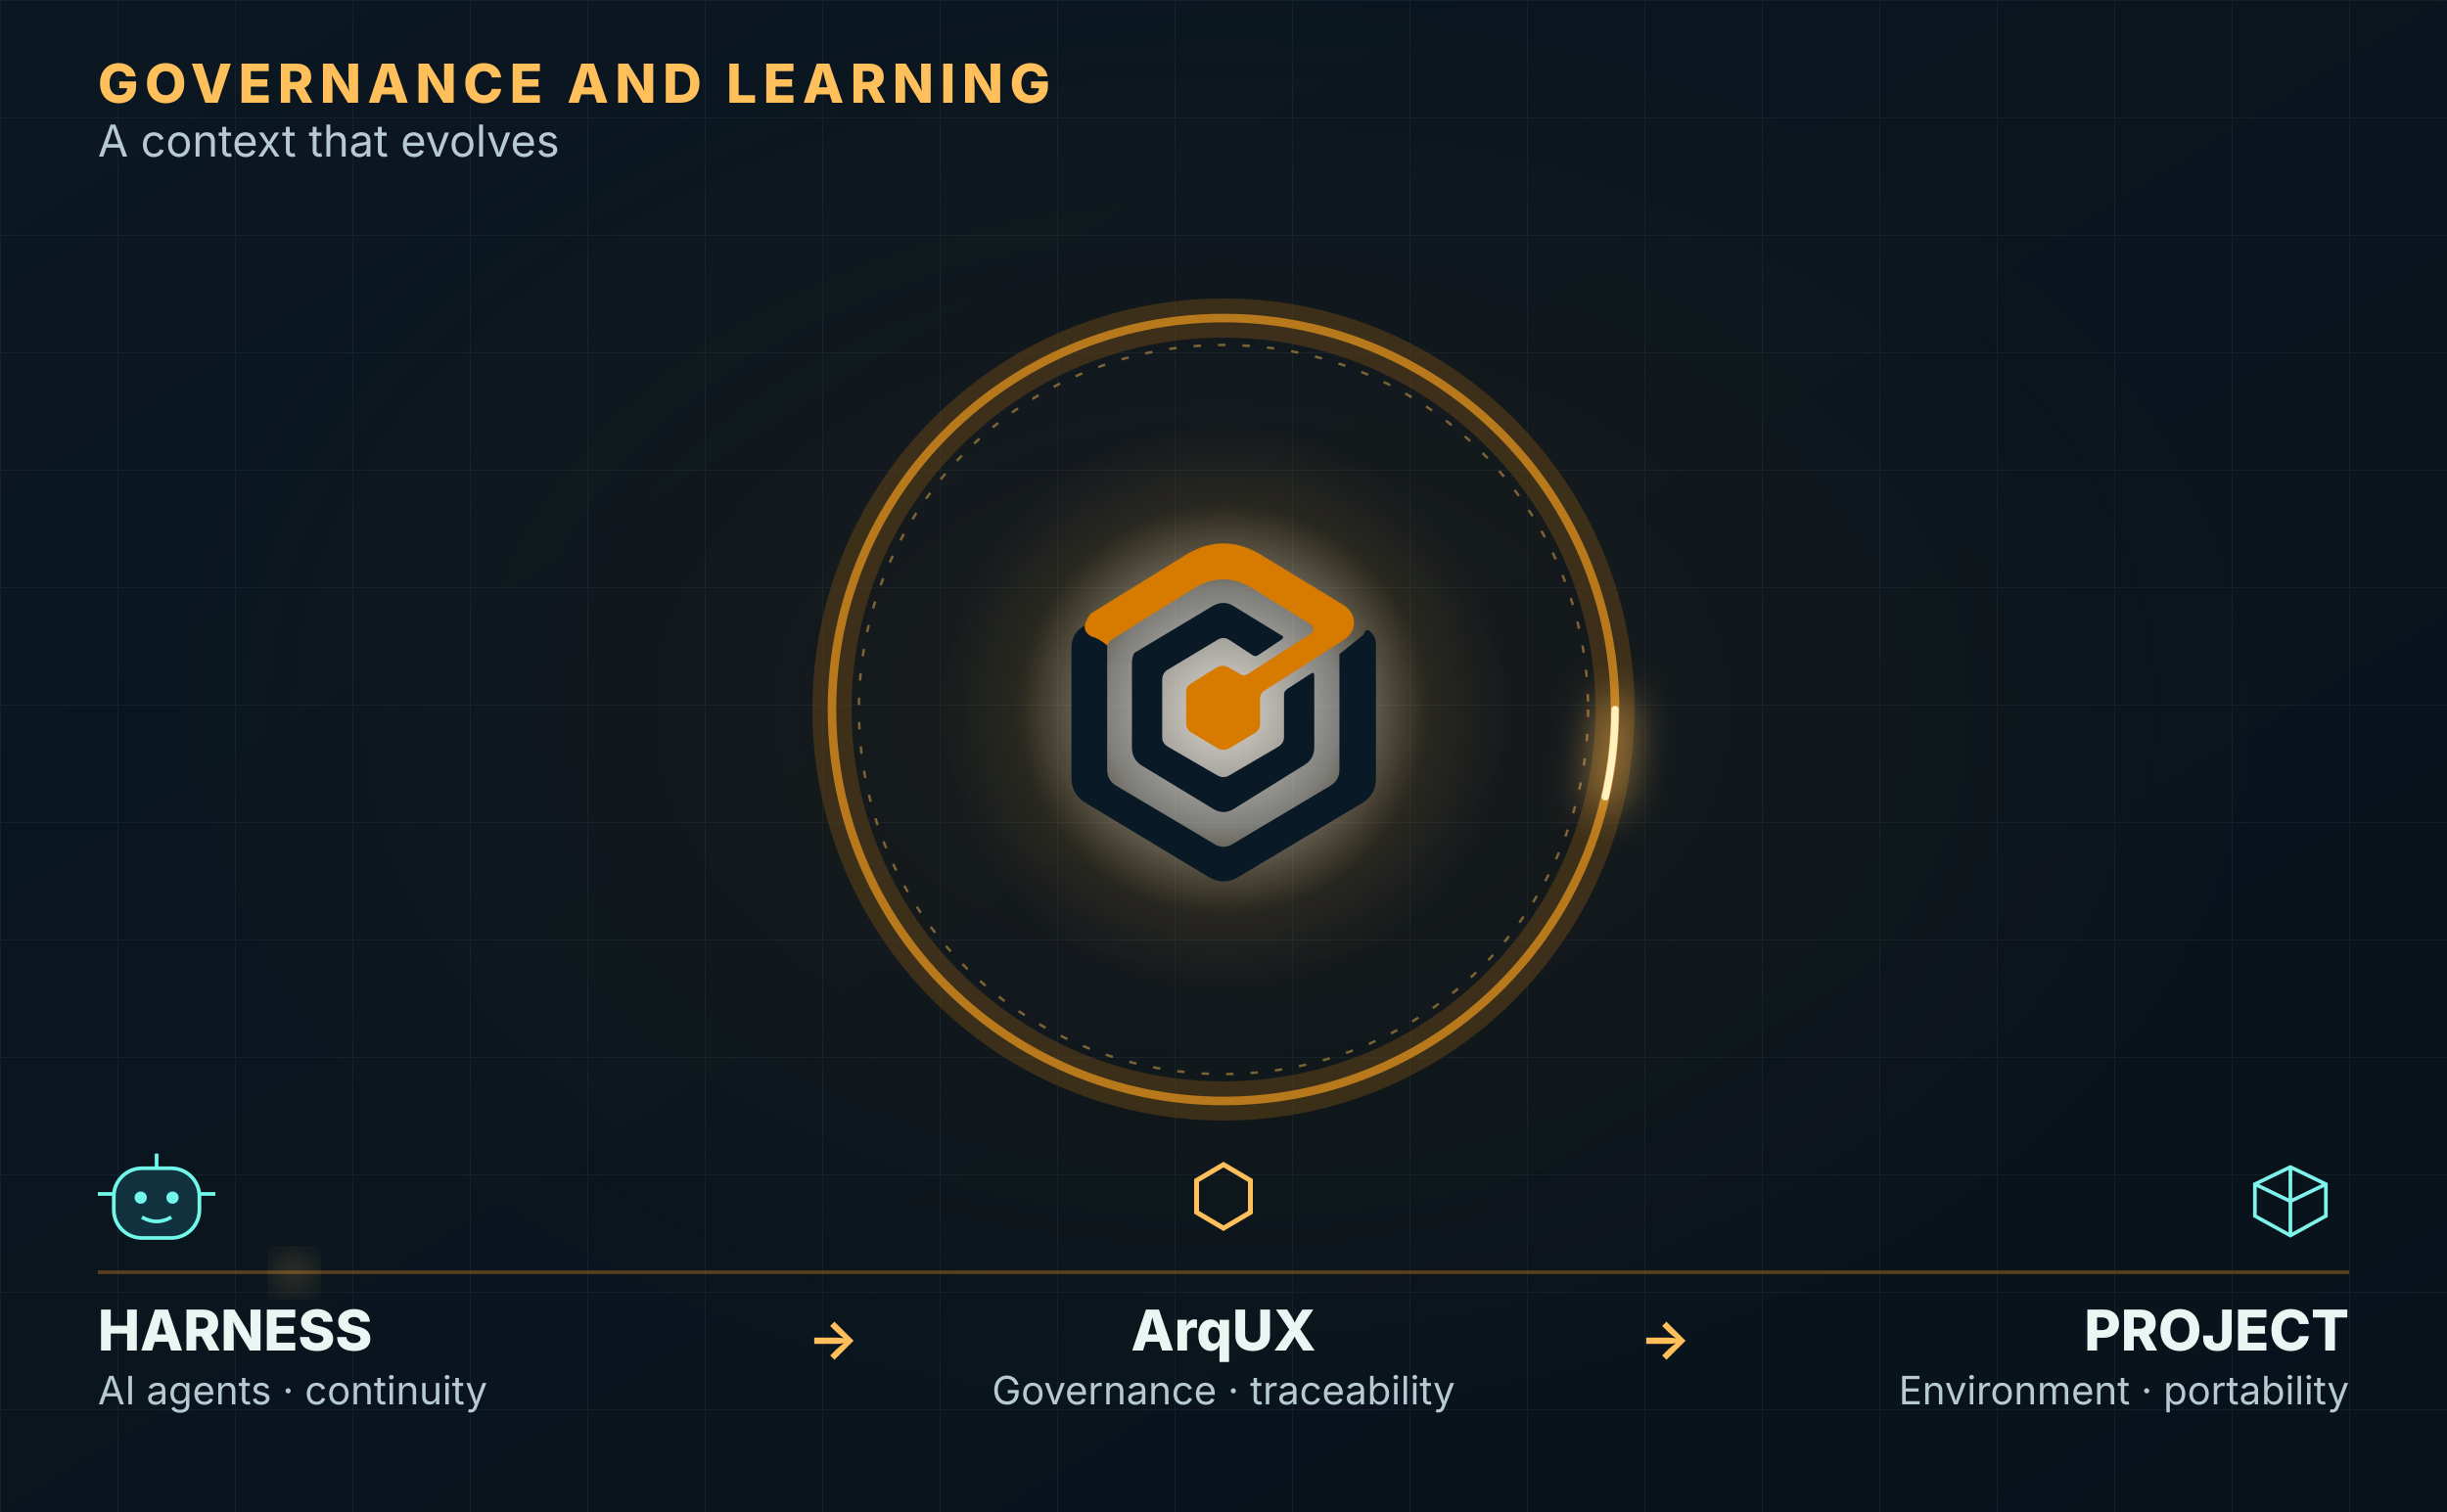
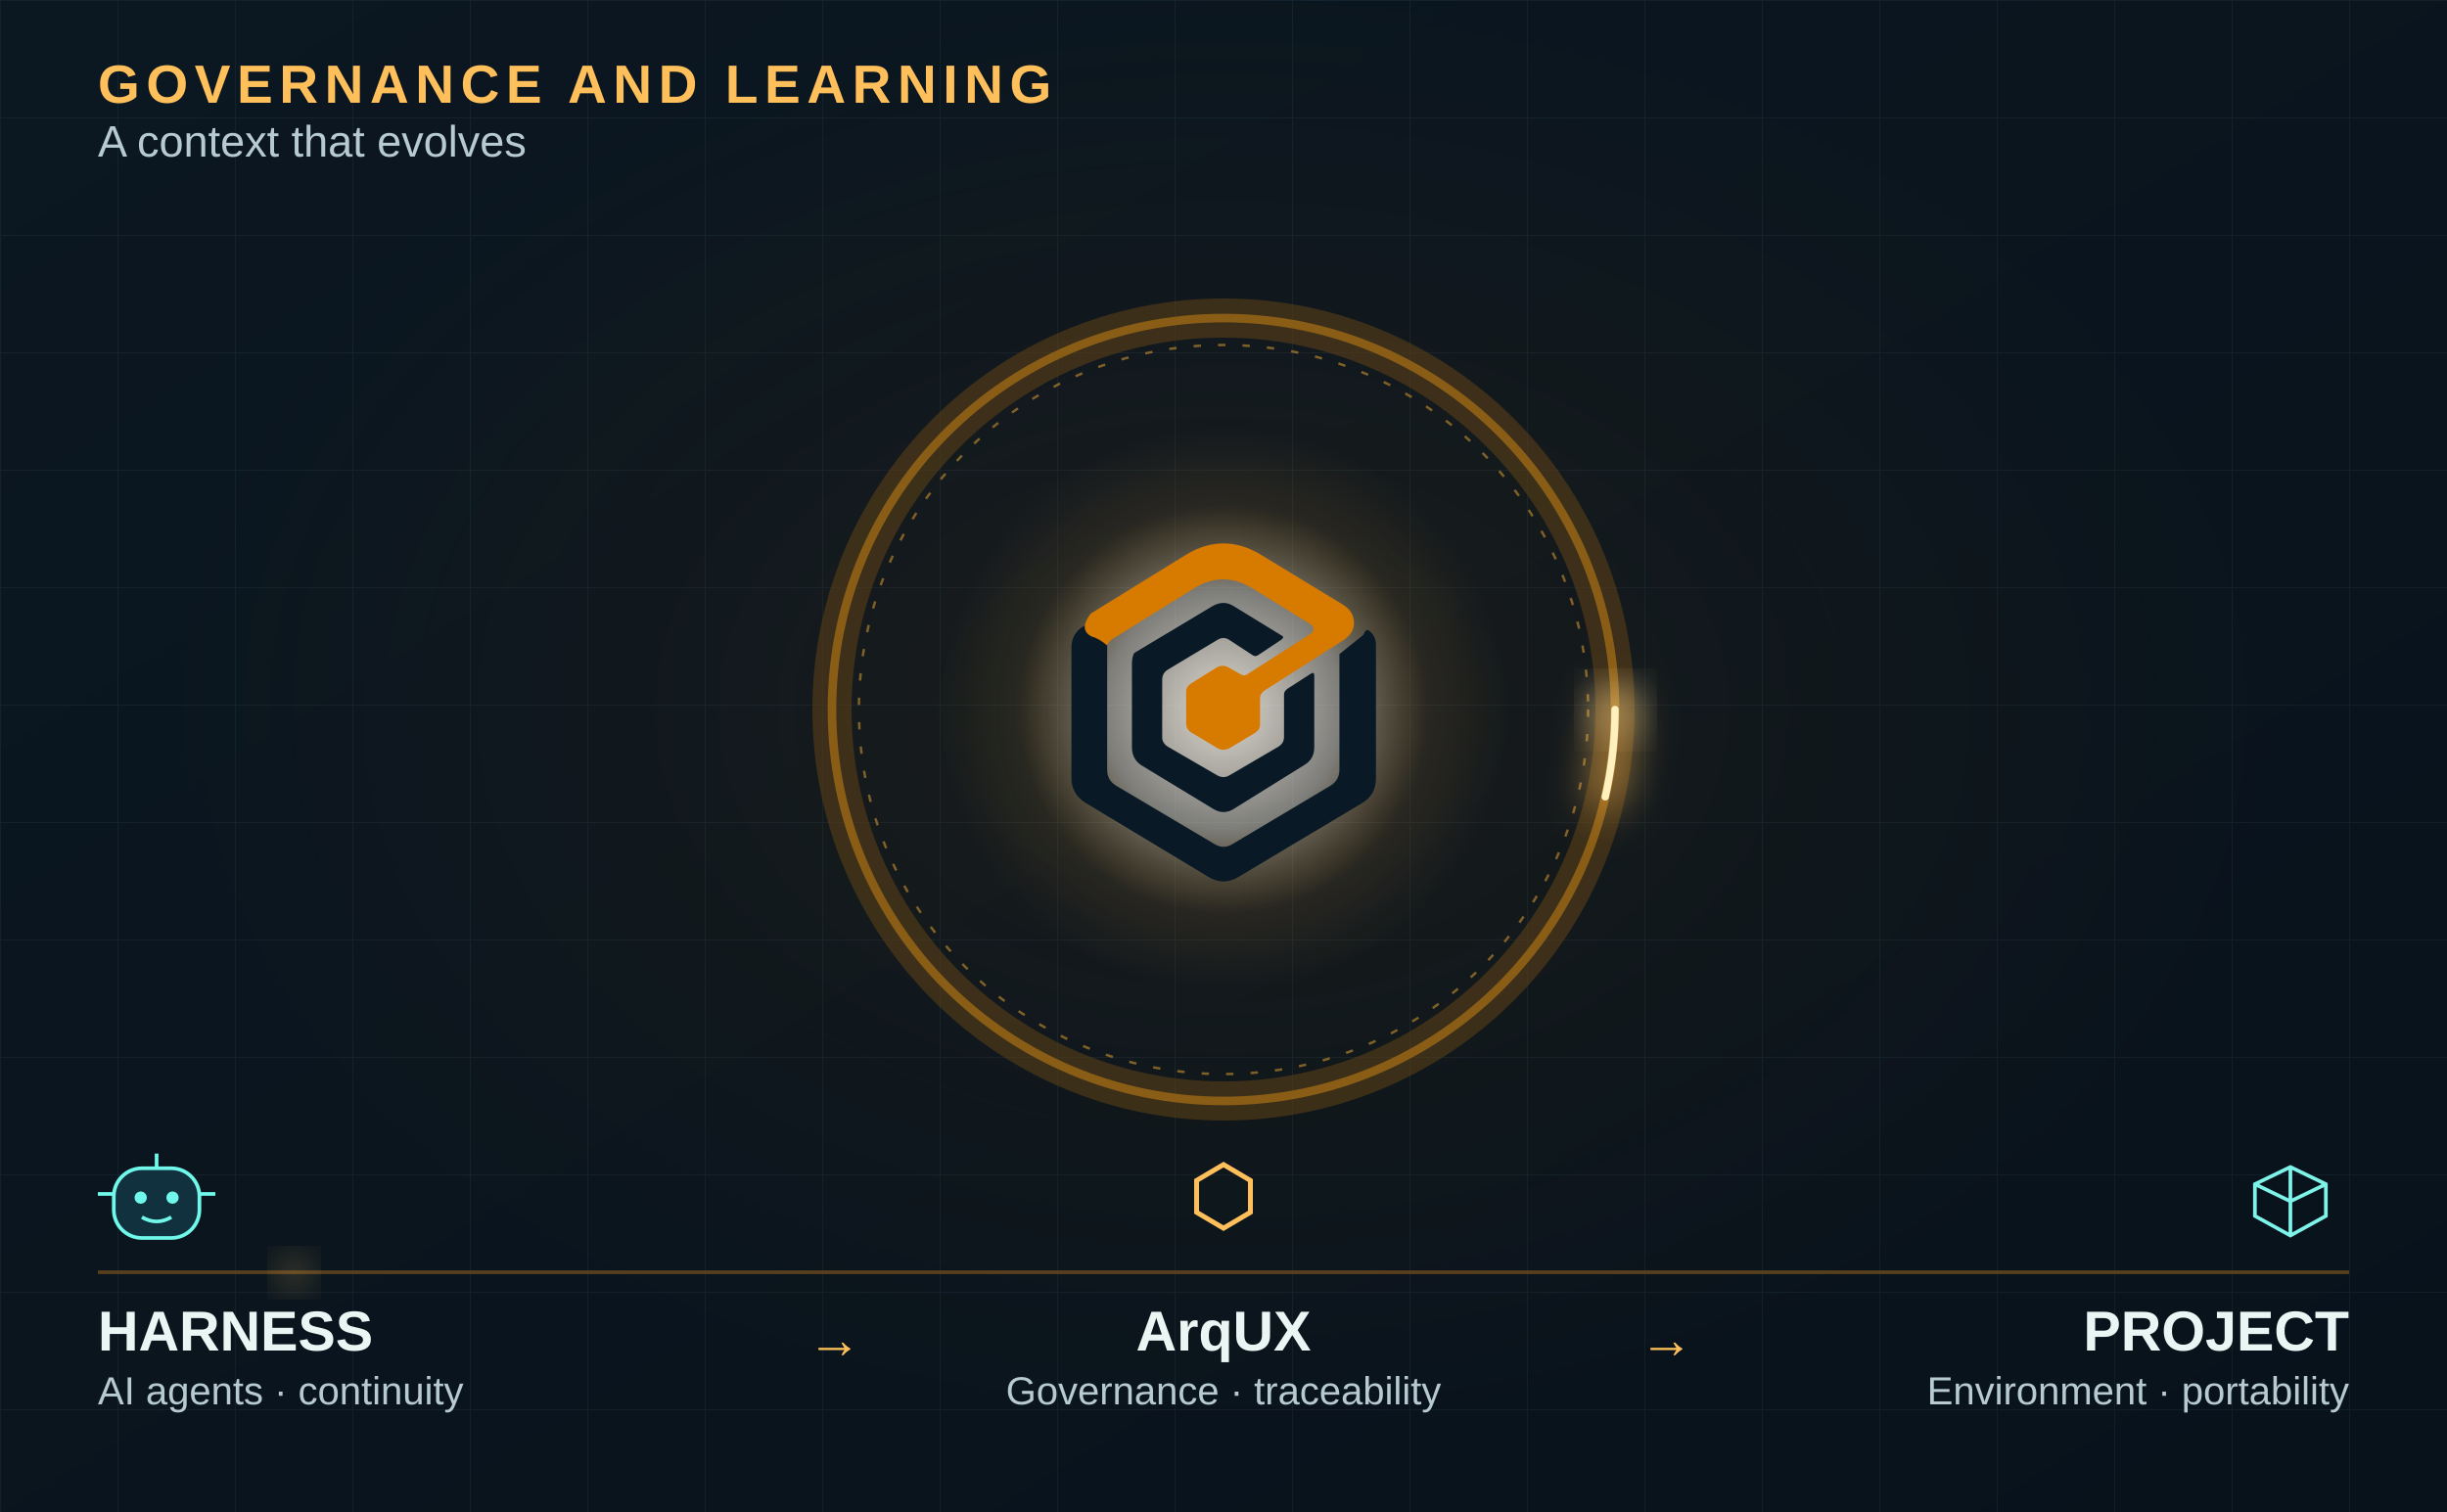
<svg xmlns="http://www.w3.org/2000/svg" viewBox="0 0 1000 618" width="1000" height="618" role="group" aria-labelledby="arqx-title arqx-desc">
  <defs>
    <linearGradient id="bg" x1="0" y1="0" x2="1" y2="1">
      <stop stop-color="#0B1721" />
      <stop offset="1" stop-color="#08121B" />
    </linearGradient>
    <pattern id="grid" width="48" height="48" patternUnits="userSpaceOnUse">
      <path d="M48 0 H0 V48" fill="none" stroke="#2C4653" stroke-width=".8" opacity=".24" />
    </pattern>
    <radialGradient id="ambient">
      <stop stop-color="#5A3A10" stop-opacity=".20" />
      <stop offset="1" stop-color="#5A3A10" stop-opacity="0" />
    </radialGradient>
    <linearGradient id="surface" x1="0" y1="0" x2="0" y2="1">
      <stop stop-color="#17303B" stop-opacity=".95" />
      <stop offset="1" stop-color="#0A1923" stop-opacity=".98" />
    </linearGradient>
    <radialGradient id="core-backlight" cx="50%" cy="50%" r="50%">
      <stop offset="0" stop-color="#F7F2E8" stop-opacity=".88" />
      <stop offset=".42" stop-color="#F7F2E8" stop-opacity=".46" />
      <stop offset=".72" stop-color="#FFC05B" stop-opacity=".08" />
      <stop offset="1" stop-color="#FFC05B" stop-opacity="0" />
    </radialGradient>
    <filter id="glow" x="-70%" y="-70%" width="240%" height="240%">
      <feGaussianBlur stdDeviation="9" />
    </filter>
    <filter id="softglow" x="-100%" y="-100%" width="300%" height="300%">
      <feGaussianBlur stdDeviation="17" />
    </filter>
  </defs>
  <style>
- :root{color-scheme:dark}text{font-family:Inter,'IBM Plex Sans','Segoe UI',Arial,sans-serif;fill:#F3F7F7}.muted{fill:#B7CAD1}.mono{font-family:'IBM Plex Mono',Consolas,monospace}.stage-title{font-size:20px;font-weight:760}.stage-frame{fill:url(#surface);stroke:#427E86;stroke-width:1.5;transition:stroke .35s,filter .35s}.stage-icon{fill:none;stroke:#7EF3EA;stroke-width:3;stroke-linecap:round;stroke-linejoin:round}.arqx-stage{transform-box:fill-box;transform-origin:center;outline:none;cursor:pointer;opacity:0;animation:gov-in .55s ease forwards}
+ @font-face{font-family:"IBM Plex Sans";font-style:normal;font-weight:400;font-display:swap;src:url("/assets/fonts/ibm-plex-sans-400.woff2") format("woff2")}@font-face{font-family:"IBM Plex Sans";font-style:normal;font-weight:500;font-display:swap;src:url("/assets/fonts/ibm-plex-sans-500.woff2") format("woff2")}@font-face{font-family:"IBM Plex Sans";font-style:normal;font-weight:600;font-display:swap;src:url("/assets/fonts/ibm-plex-sans-600.woff2") format("woff2")}@font-face{font-family:"IBM Plex Sans";font-style:normal;font-weight:700;font-display:swap;src:url("/assets/fonts/ibm-plex-sans-700.woff2") format("woff2")}
+ :root{color-scheme:dark}text{font-family:'IBM Plex Sans','Segoe UI',Arial,sans-serif;fill:#F3F7F7}.muted{fill:#B7CAD1}.mono{font-family:'IBM Plex Mono',Consolas,monospace}.stage-title{font-size:20px;font-weight:760}.stage-frame{fill:url(#surface);stroke:#427E86;stroke-width:1.5;transition:stroke .35s,filter .35s}.stage-icon{fill:none;stroke:#7EF3EA;stroke-width:3;stroke-linecap:round;stroke-linejoin:round}.arqx-stage{transform-box:fill-box;transform-origin:center;outline:none;cursor:pointer;opacity:0;animation:gov-in .55s ease forwards}
#arqx-stage-identidad{animation-delay:.78s}#arqx-stage-contrato{animation-delay:.9s}#arqx-stage-contexto{animation-delay:1.02s}#arqx-stage-decision{animation-delay:.84s}#arqx-stage-ejecucion{animation-delay:.96s}#arqx-stage-evidencia{animation-delay:1.08s}
.arqx-stage:focus .stage-frame,.arqx-stage:hover .stage-frame{stroke:#FFE4A2;filter:url(#glow)}.arqx-stage:focus .stage-title,.arqx-stage:hover .stage-title{fill:#FFE6A8}.arqx-stage:focus-visible{outline:3px solid #FFB547;outline-offset:6px}
- .orbit-dash{transform-origin:500px 290px;animation:orbit 18s linear infinite}.arqx-stage .pulse{opacity:0;animation:stage-glow 18s linear infinite}#arqx-stage-ejecucion .pulse{animation-delay:0s}#arqx-stage-evidencia .pulse{animation-delay:1.405s}#arqx-stage-contexto .pulse{animation-delay:7.595s}#arqx-stage-contrato .pulse{animation-delay:9s}#arqx-stage-identidad .pulse{animation-delay:10.405s}#arqx-stage-decision .pulse{animation-delay:16.595s}
+ .orbit-dash{transform-origin:500px 290px}.arqx-stage .pulse{opacity:0;transition:opacity .12s linear}.arqx-stage.is-synced .pulse{opacity:.72}
.rail-title{font-size:23px;font-weight:780;fill:#EAF6F4}.rail-icon{pointer-events:none}.triad-flow{animation:triad-flow 9s linear infinite}@keyframes triad-flow{0%{transform:translateX(0);opacity:0}8%,88%{opacity:1}100%{transform:translateX(760px);opacity:0}}.rail-sub{font-size:16px;fill:#B7CAD1}.rail-arrow{font-size:22px;fill:#FFC05B;font-weight:700}

#lift-layer{pointer-events:none}.lift-card{opacity:0;visibility:hidden;pointer-events:none}.lift-inner{transform-box:fill-box;transform-origin:center;transform:scale(.84) translateY(10px);opacity:0;transition:opacity .16s ease,transform .22s cubic-bezier(.2,.7,.2,1),visibility .16s}.lift-card.is-on{opacity:1;visibility:visible}.lift-card.is-on .lift-inner{opacity:1;transform:scale(1) translateY(-6px)}.lift-frame{fill:#0E2630;stroke:#FFC05B;stroke-width:2;filter:drop-shadow(0 18px 24px rgba(0,0,0,.55))}.lift-title{font-size:21px;font-weight:780;fill:#FFE4A2}.lift-desc{font-size:19px;font-weight:500;fill:#E8F2F3}.lift-card .stage-icon{fill:none;stroke:#7EF3EA;stroke-width:3;stroke-linecap:round;stroke-linejoin:round}

.map-kicker{font-size:22px;font-weight:780;letter-spacing:.12em;fill:#FFC05B}.map-sub{font-size:18px;fill:#B7CAD1}.triad-node{cursor:pointer;outline:none}.triad-hit{fill:transparent;pointer-events:all}.triad-node:hover .rail-title,.triad-node:focus .rail-title{fill:#FFE4A2}.triad-node:hover .rail-icon,.triad-node:focus .rail-icon{filter:url(#glow)}.triad-node:focus-visible .triad-hit{stroke:#FFB547;stroke-width:2}.triad-detail{opacity:0;visibility:hidden;pointer-events:none}#triad-lift-layer{pointer-events:none}.triad-inner{transform-box:fill-box;transform-origin:center;transform:scale(.88) translateY(10px);opacity:0;transition:opacity .16s ease,transform .22s cubic-bezier(.2,.7,.2,1),visibility .16s}.triad-detail.is-on{opacity:1;visibility:visible}.triad-detail.is-on .triad-inner{opacity:1;transform:scale(1) translateY(-6px)}.triad-frame{fill:#0E2630;stroke:#FFC05B;stroke-width:2;filter:drop-shadow(0 18px 24px rgba(0,0,0,.55))}.triad-title{font-size:21px;font-weight:780;fill:#FFE4A2}.triad-desc{font-size:19px;font-weight:500;fill:#E8F2F3}.triad-detail .rail-icon{fill:none;stroke:#7EF3EA;stroke-width:3;stroke-linecap:round;stroke-linejoin:round}
- @keyframes gov-in{from{opacity:0}to{opacity:1}}@keyframes orbit{to{transform:rotate(360deg)}}@keyframes stage-glow{0%,1%,6%,100%{opacity:0}2%,4.5%{opacity:.60}}
+ @keyframes gov-in{from{opacity:0}to{opacity:1}}@keyframes orbit{to{transform:rotate(360deg)}}
@media(prefers-reduced-motion:reduce){.orbit-dash,.arqx-stage .pulse,.arqx-stage{animation:none!important;opacity:1!important}.arqx-stage .pulse{opacity:0!important}.stage-frame{transition:none!important}.lift-inner{transition:none!important}.triad-inner{transition:none!important}.triad-flow{animation:none!important;opacity:0!important}</style>
  <rect width="1000" height="618" fill="url(#bg)" />
  <rect width="1000" height="618" fill="url(#grid)" />
  <ellipse cx="500" cy="290" rx="430" ry="300" fill="url(#ambient)" />
  <g id="map-title">
    <text class="map-kicker" x="40" y="42">GOVERNANCE AND LEARNING</text>
    <text class="map-sub" x="40" y="64">A context that evolves</text>
  </g>
  <g id="ecosystem-rail" aria-label="HARNESS to ArqUX to PROJECT">
    <line x1="40" y1="520" x2="960" y2="520" stroke="#6B4A1E" stroke-width="1.5" opacity=".8" />
    <g class="triad-node" data-triad="harness" data-target="/reference/#workflow" role="link" tabindex="0" aria-label="Harness: continuity. Open the workflow." aria-describedby="triad-desc-harness">
      <rect class="triad-hit" x="20" y="468" width="300" height="132" rx="18" fill="transparent" />
      <g class="rail-icon" aria-hidden="true" transform="translate(64 488) scale(.5)" fill="none" stroke="#70F8EB" stroke-width="3">
        <rect x="-35" y="-21" width="70" height="57" rx="23" fill="#12313E" />
        <path d="M0 -33 V-21 M-48 0 H-36 M36 0 H48" />
        <circle cx="-13" cy="3" r="5" fill="#70F8EB" stroke="none" />
        <circle cx="13" cy="3" r="5" fill="#70F8EB" stroke="none" />
        <path d="M-12 19 Q0 26 12 19" />
      </g>
      <text class="rail-title" x="40" y="552">HARNESS</text>
      <text class="rail-sub" x="40" y="574">AI agents · continuity</text>
    </g>
    <text class="rail-arrow" x="330" y="555">→</text>
    <g class="triad-node" data-triad="arqx" data-target="/reference/#dimensions" role="link" tabindex="0" aria-label="ArqUX: governance and traceability. Open the dimensions." aria-describedby="triad-desc-arqx">
      <rect class="triad-hit" x="340" y="468" width="300" height="132" rx="18" fill="transparent" />
      <path d="M500 476 L511 482.5 V495.5 L500 502 L489 495.5 V482.5 Z" fill="none" stroke="#FFC05B" stroke-width="2" aria-hidden="true" />
      <text class="rail-title" x="500" y="552" text-anchor="middle">ArqUX</text>
      <text class="rail-sub" x="500" y="574" text-anchor="middle">Governance · traceability</text>
    </g>
    <text class="rail-arrow" x="670" y="555">→</text>
    <g class="triad-node" data-triad="project" data-target="/reference/#artifacts" role="link" tabindex="0" aria-label="Project: portability. Open the artifacts." aria-describedby="triad-desc-project">
      <rect class="triad-hit" x="680" y="468" width="300" height="132" rx="18" fill="transparent" />
      <g class="rail-icon" aria-hidden="true" transform="translate(936 488) scale(.5)" fill="none" stroke="#7EF3EA" stroke-width="3">
        <path d="M0 -22 L29 -8 V18 L0 34 L-29 18 V-8 Z M0 -22 V6 M-29 -8 L0 6 L29 -8 M0 6 V34" />
      </g>
      <text class="rail-title" x="960" y="552" text-anchor="end">PROJECT</text>
      <text class="rail-sub" x="960" y="574" text-anchor="end">Environment · portability</text>
    </g>
    <g class="triad-flow" aria-hidden="true">
      <circle cx="120" cy="520" r="4.5" fill="#FFC05B" filter="url(#glow)" />
    </g>
  </g>
  <circle cx="500" cy="290" r="160" fill="none" stroke="#5B3F16" stroke-width="16" opacity=".58" />
-   <circle cx="500" cy="290" r="160" fill="none" stroke="#B8791C" stroke-width="3.5" />
-   <circle cx="500" cy="290" r="149" fill="none" stroke="#E7AE4B" stroke-width="1" stroke-dasharray="3 7" opacity=".50" />
+   <circle cx="500" cy="290" r="160" fill="none" stroke="#8A5D16" stroke-width="3.5" />
+   <circle cx="500" cy="290" r="149" fill="none" stroke="#D99B30" stroke-width="1" stroke-dasharray="3 7" opacity=".55" />
  <g class="orbit-dash" id="arqx-learning-orbit" aria-hidden="true">
+     <circle cx="660" cy="290" r="7" fill="#FFE7A8" filter="url(#glow)" />
    <circle cx="500" cy="290" r="160" fill="none" stroke="#FFC05B" stroke-width="10" stroke-linecap="round" stroke-dasharray="36 970" opacity=".82" filter="url(#glow)" />
    <circle cx="500" cy="290" r="160" fill="none" stroke="#FFF0C0" stroke-width="3" stroke-linecap="round" stroke-dasharray="36 970" />
  </g>
  <g id="arqx-stage-identidad" class="arqx-stage" role="button" tabindex="0" transform="translate(289,180)" data-stage="identidad" aria-label="Identity: Who acts" aria-describedby="desc-identidad">
    <rect class="pulse" x="-104" y="-42" width="208" height="84" rx="24" fill="#FFC05B" filter="url(#glow)" />
    <rect class="stage-frame" x="-95" y="-32" width="190" height="64" rx="18" />
    <g class="stage-icon" transform="translate(-58 0) scale(.5)">
      <rect x="-26" y="-23" width="52" height="46" rx="5" />
      <path d="M-15 -7 a7 7 0 1 0 14 0 a7 7 0 1 0 -14 0 M-20 11 Q-8 0 4 11 M10 -9 H19 M10 0 H19 M10 9 H19" />
    </g>
    <text class="stage-title" x="-30" y="6" text-anchor="start">Identity</text>
  </g>
  <g id="arqx-stage-contrato" class="arqx-stage" role="button" tabindex="0" transform="translate(245,290)" data-stage="contrato" aria-label="Contract: What it can do" aria-describedby="desc-contrato">
    <rect class="pulse" x="-104" y="-42" width="208" height="84" rx="24" fill="#FFC05B" filter="url(#glow)" />
    <rect class="stage-frame" x="-95" y="-32" width="190" height="64" rx="18" />
    <g class="stage-icon" transform="translate(-58 0) scale(.5)">
      <path d="M-20 -26 H9 L22 -13 V25 H-20 Z M9 -26 V-13 H22 M-11 -3 H11 M-11 6 H8 M-10 16 H-2" />
      <circle cx="18" cy="17" r="12" fill="#0C2530" />
      <path d="M12 17 L16 21 L24 12" />
    </g>
    <text class="stage-title" x="-30" y="6" text-anchor="start">Contract</text>
  </g>
  <g id="arqx-stage-contexto" class="arqx-stage" role="button" tabindex="0" transform="translate(289,400)" data-stage="contexto" aria-label="Context: What it works with" aria-describedby="desc-contexto">
    <rect class="pulse" x="-104" y="-42" width="208" height="84" rx="24" fill="#FFC05B" filter="url(#glow)" />
    <rect class="stage-frame" x="-95" y="-32" width="190" height="64" rx="18" />
    <g class="stage-icon" transform="translate(-58 0) scale(.5)">
      <path d="M0 -25 L29 -10 L0 5 L-29 -10 Z M-29 1 L0 16 L29 1 M-29 13 L0 28 L29 13" />
    </g>
    <text class="stage-title" x="-30" y="6" text-anchor="start">Context</text>
  </g>
  <g id="arqx-stage-decision" class="arqx-stage" role="button" tabindex="0" transform="translate(711,180)" data-stage="decision" aria-label="Decision: What is agreed" aria-describedby="desc-decision">
    <rect class="pulse" x="-104" y="-42" width="208" height="84" rx="24" fill="#FFC05B" filter="url(#glow)" />
    <rect class="stage-frame" x="-95" y="-32" width="190" height="64" rx="18" />
    <g class="stage-icon" transform="translate(-58 0) scale(.5)">
      <circle cx="0" cy="-24" r="5" />
      <circle cx="-24" cy="21" r="5" />
      <circle cx="24" cy="21" r="5" />
      <path d="M0 -19 V-6 L-24 12 M0 -6 L24 12" />
    </g>
    <text class="stage-title" x="-30" y="6" text-anchor="start">Decision</text>
  </g>
  <g id="arqx-stage-ejecucion" class="arqx-stage" role="button" tabindex="0" transform="translate(755,290)" data-stage="ejecucion" aria-label="Execution: How it is done" aria-describedby="desc-ejecucion">
    <rect class="pulse" x="-104" y="-42" width="208" height="84" rx="24" fill="#FFC05B" filter="url(#glow)" />
    <rect class="stage-frame" x="-95" y="-32" width="190" height="64" rx="18" />
    <g class="stage-icon" transform="translate(-58 0) scale(.5)">
      <circle cx="0" cy="0" r="15" />
      <path d="M-5 -28 H5 L8 -20 L17 -15 L25 -18 L31 -8 L25 -1 L25 8 L31 16 L24 25 L15 22 L7 27 L5 34 H-5 L-8 26 L-17 21 L-25 24 L-31 15 L-25 8 L-25 -1 L-31 -9 L-25 -18 L-16 -15 L-8 -20 Z" transform="scale(.86)" />
    </g>
    <text class="stage-title" x="-30" y="6" text-anchor="start">Execution</text>
  </g>
  <g id="arqx-stage-evidencia" class="arqx-stage" role="button" tabindex="0" transform="translate(711,400)" data-stage="evidencia" aria-label="Evidence: What is checked" aria-describedby="desc-evidencia">
    <rect class="pulse" x="-104" y="-42" width="208" height="84" rx="24" fill="#FFC05B" filter="url(#glow)" />
    <rect class="stage-frame" x="-95" y="-32" width="190" height="64" rx="18" />
    <g class="stage-icon" transform="translate(-58 0) scale(.5)">
      <path d="M-19 -26 H9 L22 -13 V26 H-19 Z M9 -26 V-13 H22 M-10 -5 H9 M-10 4 H4" />
      <circle cx="15" cy="16" r="12" fill="#0D2731" />
      <path d="M8 16 L13 21 L22 11" />
    </g>
    <text class="stage-title" x="-30" y="6" text-anchor="start">Evidence</text>
  </g>
  <g id="arqx-core">
    <ellipse cx="500" cy="290" rx="116" ry="116" fill="url(#core-backlight)" />
    <g transform="translate(500 290) scale(0.1606) translate(-768 -496)">
      <path d="M 425,279 C 398,287 381,309 381,339 L 381,670 Q 381,711 416,733 L 728,921 Q 768,946 808,921 L 1121,734 Q 1156,713 1156,671 L 1156,332 Q 1156,308 1138,295 Q 1130,290 1124,306 L 1063,355 L 1063,649 Q 1063,676 1040,690 L 790,839 Q 768,852 746,839 L 495,690 Q 472,676 472,650 L 472,326 Z" fill="#091926" />
      <path d="M 541,352 L 738,234 Q 768,216 794,233 L 918,309 Q 923,313 914,319 L 857,357 Q 849,363 841,357 L 783,319 Q 768,309 752,319 L 627,394 Q 612,403 612,420 L 612,567 Q 612,582 627,591 L 751,663 Q 768,673 784,663 L 907,591 Q 922,582 922,566 L 922,458 Q 922,449 931,443 L 990,405 Q 999,399 999,410 L 999,592 Q 999,622 974,637 L 794,749 Q 768,765 742,749 L 559,638 Q 535,622 535,592 L 535,380 Q 535,362 541,352 Z" fill="#091926" />
      <path d="M 430,252 L 676,100 Q 767,47 858,99 L 1070,228 Q 1101,246 1100,278 Q 1099,302 1074,319 L 875,446 Q 861,454 861,469 L 861,534 Q 861,547 849,555 L 784,594 Q 768,603 752,594 L 687,555 Q 673,547 673,531 L 673,449 Q 673,438 685,430 L 749,390 Q 766,380 781,389 L 811,406 Q 820,412 829,406 L 990,303 Q 1003,293 991,280 L 847,191 Q 768,139 689,190 L 485,317 Q 476,323 472,333 Q 451,315 432,310 Q 399,293 430,252 Z" fill="#D77A00" />
    </g>
  </g>
  <g id="lift-layer" aria-hidden="true" pointer-events="none">
    <g class="lift-card" data-stage="identidad" transform="translate(289,180)" aria-hidden="true">
      <g class="lift-inner">
        <rect class="lift-frame" x="-205" y="-65" width="410" height="130" rx="24" />
        <g class="stage-icon" transform="translate(-174 0) scale(.5)">
          <rect x="-26" y="-23" width="52" height="46" rx="5" />
          <path d="M-15 -7 a7 7 0 1 0 14 0 a7 7 0 1 0 -14 0 M-20 11 Q-8 0 4 11 M10 -9 H19 M10 0 H19 M10 9 H19" />
        </g>
-         <text class="lift-title" x="-130" y="-18">Identity</text>
-         <text class="lift-desc" x="-130" y="10">
-           <tspan x="-130" dy="0">Who acts: agent, role and permissions</tspan>
-           <tspan x="-130" dy="21">it works with.</tspan>
+         <text class="lift-title" x="-132" y="-18">Identity</text>
+         <text class="lift-desc" x="-132" y="10">
+           <tspan x="-132" dy="0">Who acts: agent, role and permissions</tspan>
+           <tspan x="-132" dy="28.5">it works with.</tspan>
        </text>
      </g>
    </g>
    <g class="lift-card" data-stage="contrato" transform="translate(245,290)" aria-hidden="true">
      <g class="lift-inner">
        <rect class="lift-frame" x="-205" y="-65" width="410" height="130" rx="24" />
        <g class="stage-icon" transform="translate(-174 0) scale(.5)">
          <path d="M-20 -26 H9 L22 -13 V25 H-20 Z M9 -26 V-13 H22 M-11 -3 H11 M-11 6 H8 M-10 16 H-2" />
          <circle cx="18" cy="17" r="12" fill="#0C2530" />
          <path d="M12 17 L16 21 L24 12" />
        </g>
-         <text class="lift-title" x="-130" y="-18">Contract</text>
-         <text class="lift-desc" x="-130" y="10">
-           <tspan x="-130" dy="0">What it can do: scope, limits and</tspan>
-           <tspan x="-130" dy="21">rules it accepts.</tspan>
+         <text class="lift-title" x="-132" y="-18">Contract</text>
+         <text class="lift-desc" x="-132" y="10">
+           <tspan x="-132" dy="0">What it can do: scope, limits and</tspan>
+           <tspan x="-132" dy="28.5">rules it accepts.</tspan>
        </text>
      </g>
    </g>
    <g class="lift-card" data-stage="contexto" transform="translate(289,400)" aria-hidden="true">
      <g class="lift-inner">
        <rect class="lift-frame" x="-205" y="-65" width="410" height="130" rx="24" />
        <g class="stage-icon" transform="translate(-174 0) scale(.5)">
          <path d="M0 -25 L29 -10 L0 5 L-29 -10 Z M-29 1 L0 16 L29 1 M-29 13 L0 28 L29 13" />
        </g>
-         <text class="lift-title" x="-130" y="-18">Context</text>
-         <text class="lift-desc" x="-130" y="10">
-           <tspan x="-130" dy="0">What it works with: project, files</tspan>
-           <tspan x="-130" dy="21">and prior decisions.</tspan>
+         <text class="lift-title" x="-132" y="-18">Context</text>
+         <text class="lift-desc" x="-132" y="10">
+           <tspan x="-132" dy="0">What it works with: project, files</tspan>
+           <tspan x="-132" dy="28.5">and prior decisions.</tspan>
        </text>
      </g>
    </g>
    <g class="lift-card" data-stage="decision" transform="translate(711,180)" aria-hidden="true">
      <g class="lift-inner">
        <rect class="lift-frame" x="-205" y="-65" width="410" height="130" rx="24" />
        <g class="stage-icon" transform="translate(-174 0) scale(.5)">
          <circle cx="0" cy="-24" r="5" />
          <circle cx="-24" cy="21" r="5" />
          <circle cx="24" cy="21" r="5" />
          <path d="M0 -19 V-6 L-24 12 M0 -6 L24 12" />
        </g>
-         <text class="lift-title" x="-130" y="-18">Decision</text>
-         <text class="lift-desc" x="-130" y="10">
-           <tspan x="-130" dy="0">What is agreed: chosen criterion</tspan>
-           <tspan x="-130" dy="21">and discarded alternatives.</tspan>
+         <text class="lift-title" x="-132" y="-18">Decision</text>
+         <text class="lift-desc" x="-132" y="10">
+           <tspan x="-132" dy="0">What is agreed: chosen criterion</tspan>
+           <tspan x="-132" dy="28.5">and discarded alternatives.</tspan>
        </text>
      </g>
    </g>
    <g class="lift-card" data-stage="ejecucion" transform="translate(755,290)" aria-hidden="true">
      <g class="lift-inner">
        <rect class="lift-frame" x="-205" y="-65" width="410" height="130" rx="24" />
        <g class="stage-icon" transform="translate(-174 0) scale(.5)">
          <circle cx="0" cy="0" r="15" />
          <path d="M-5 -28 H5 L8 -20 L17 -15 L25 -18 L31 -8 L25 -1 L25 8 L31 16 L24 25 L15 22 L7 27 L5 34 H-5 L-8 26 L-17 21 L-25 24 L-31 15 L-25 8 L-25 -1 L-31 -9 L-25 -18 L-16 -15 L-8 -20 Z" transform="scale(.86)" />
        </g>
-         <text class="lift-title" x="-130" y="-18">Execution</text>
-         <text class="lift-desc" x="-130" y="10">
-           <tspan x="-130" dy="0">How it is done: tasks, order</tspan>
-           <tspan x="-130" dy="21">and state.</tspan>
+         <text class="lift-title" x="-132" y="-18">Execution</text>
+         <text class="lift-desc" x="-132" y="10">
+           <tspan x="-132" dy="0">How it is done: tasks, order</tspan>
+           <tspan x="-132" dy="28.5">and state.</tspan>
        </text>
      </g>
    </g>
    <g class="lift-card" data-stage="evidencia" transform="translate(711,400)" aria-hidden="true">
      <g class="lift-inner">
        <rect class="lift-frame" x="-205" y="-65" width="410" height="130" rx="24" />
        <g class="stage-icon" transform="translate(-174 0) scale(.5)">
          <path d="M-19 -26 H9 L22 -13 V26 H-19 Z M9 -26 V-13 H22 M-10 -5 H9 M-10 4 H4" />
          <circle cx="15" cy="16" r="12" fill="#0D2731" />
          <path d="M8 16 L13 21 L22 11" />
        </g>
-         <text class="lift-title" x="-130" y="-18">Evidence</text>
-         <text class="lift-desc" x="-130" y="10">
-           <tspan x="-130" dy="0">What is checked: results, tests</tspan>
-           <tspan x="-130" dy="21">and trace.</tspan>
+         <text class="lift-title" x="-132" y="-18">Evidence</text>
+         <text class="lift-desc" x="-132" y="10">
+           <tspan x="-132" dy="0">What is checked: results, tests</tspan>
+           <tspan x="-132" dy="28.5">and trace.</tspan>
        </text>
      </g>
    </g>
  </g>
  <g id="triad-lift-layer" aria-hidden="true" pointer-events="none">
    <g class="triad-detail" data-triad="harness" transform="translate(220,360)" aria-hidden="true">
      <g class="triad-inner">
        <rect class="triad-frame" x="-215" y="-75" width="430" height="150" rx="24" />
        <g class="rail-icon" transform="translate(-183 0) scale(.5)" fill="none" stroke="#70F8EB" stroke-width="3">
          <rect x="-35" y="-21" width="70" height="57" rx="23" fill="#12313E" />
          <path d="M0 -33 V-21 M-48 0 H-36 M36 0 H48" />
          <circle cx="-13" cy="3" r="5" fill="#70F8EB" stroke="none" />
          <circle cx="13" cy="3" r="5" fill="#70F8EB" stroke="none" />
          <path d="M-12 19 Q0 26 12 19" />
        </g>
-         <text class="triad-title" x="-140" y="-42">HARNESS · Continuity</text>
-         <text class="triad-desc" x="-140" y="-16">
-           <tspan x="-140" dy="0">AI agents that execute, orchestrate</tspan>
-           <tspan x="-140" dy="21">and extend work. Context survives:</tspan>
-           <tspan x="-140" dy="21">you do not start over.</tspan>
+         <text class="triad-title" x="-146" y="-42">HARNESS · Continuity</text>
+         <text class="triad-desc" x="-146" y="-16">
+           <tspan x="-146" dy="0">AI agents that execute, orchestrate</tspan>
+           <tspan x="-146" dy="28.5">and extend work. Context survives:</tspan>
+           <tspan x="-146" dy="28.5">you do not start over.</tspan>
        </text>
      </g>
    </g>
    <g class="triad-detail" data-triad="arqx" transform="translate(500,350)" aria-hidden="true">
      <g class="triad-inner">
        <rect class="triad-frame" x="-215" y="-75" width="430" height="150" rx="24" />
        <path d="M-183 -12 L-172 -6 V6 L-183 12 L-194 6 V-6 Z" fill="none" stroke="#FFC05B" stroke-width="2" />
-         <text class="triad-title" x="-140" y="-42">ArqUX · Traceability and evolution</text>
-         <text class="triad-desc" x="-140" y="-16">
-           <tspan x="-140" dy="0">Six governance dimensions: identity,</tspan>
-           <tspan x="-140" dy="21">contract, context, decision, execution</tspan>
-           <tspan x="-140" dy="21">and evidence. Learning is reviewed.</tspan>
+         <text class="triad-title" x="-146" y="-42">ArqUX · Traceability and evolution</text>
+         <text class="triad-desc" x="-146" y="-16">
+           <tspan x="-146" dy="0">Six governance dimensions: identity,</tspan>
+           <tspan x="-146" dy="28.5">contract, context, decision, execution</tspan>
+           <tspan x="-146" dy="28.5">and evidence. Learning is reviewed.</tspan>
        </text>
      </g>
    </g>
    <g class="triad-detail" data-triad="project" transform="translate(780,360)" aria-hidden="true">
      <g class="triad-inner">
        <rect class="triad-frame" x="-215" y="-75" width="430" height="150" rx="24" />
        <g class="rail-icon" transform="translate(-183 0) scale(.5)" fill="none" stroke="#7EF3EA" stroke-width="3">
          <path d="M0 -22 L29 -8 V18 L0 34 L-29 18 V-8 Z M0 -22 V6 M-29 -8 L0 6 L29 -8 M0 6 V34" />
        </g>
-         <text class="triad-title" x="-140" y="-42">PROJECT · Portability</text>
-         <text class="triad-desc" x="-140" y="-16">
-           <tspan x="-140" dy="0">Your real environment: code, data</tspan>
-           <tspan x="-140" dy="21">and results. Context can travel</tspan>
-           <tspan x="-140" dy="21">between compatible apps.</tspan>
+         <text class="triad-title" x="-146" y="-42">PROJECT · Portability</text>
+         <text class="triad-desc" x="-146" y="-16">
+           <tspan x="-146" dy="0">Your real environment: code, data</tspan>
+           <tspan x="-146" dy="28.5">and results. Context can travel</tspan>
+           <tspan x="-146" dy="28.5">between compatible apps.</tspan>
        </text>
      </g>
    </g>
  </g>
</svg>
